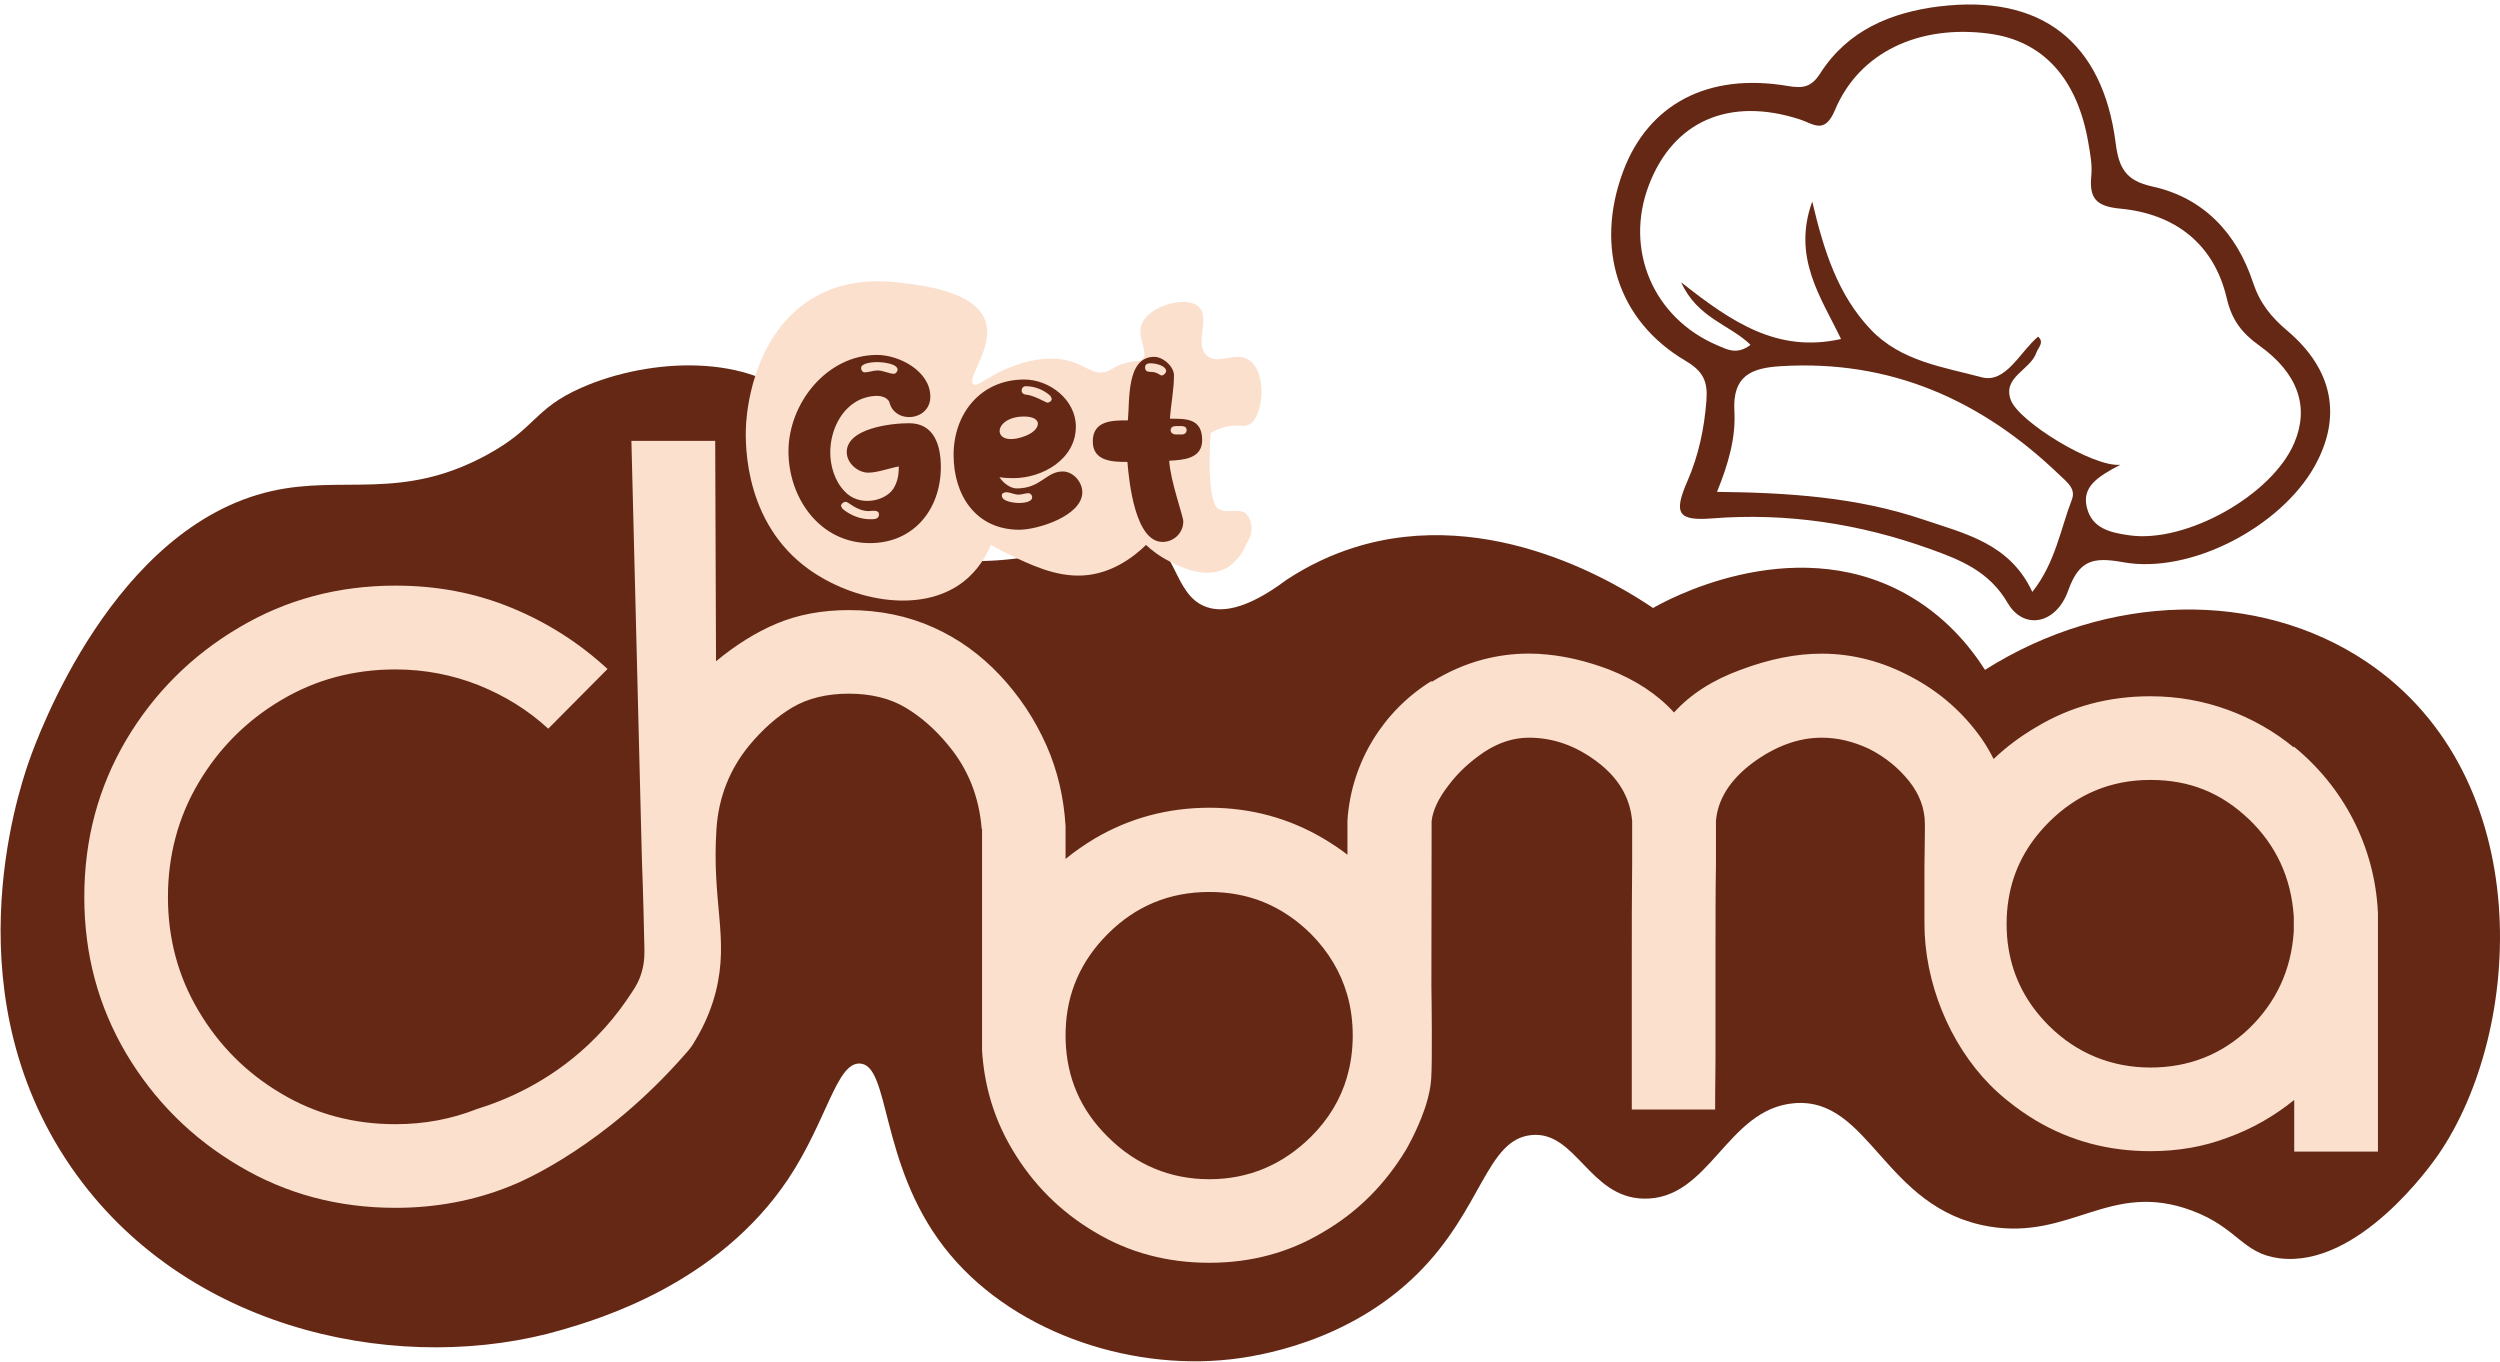
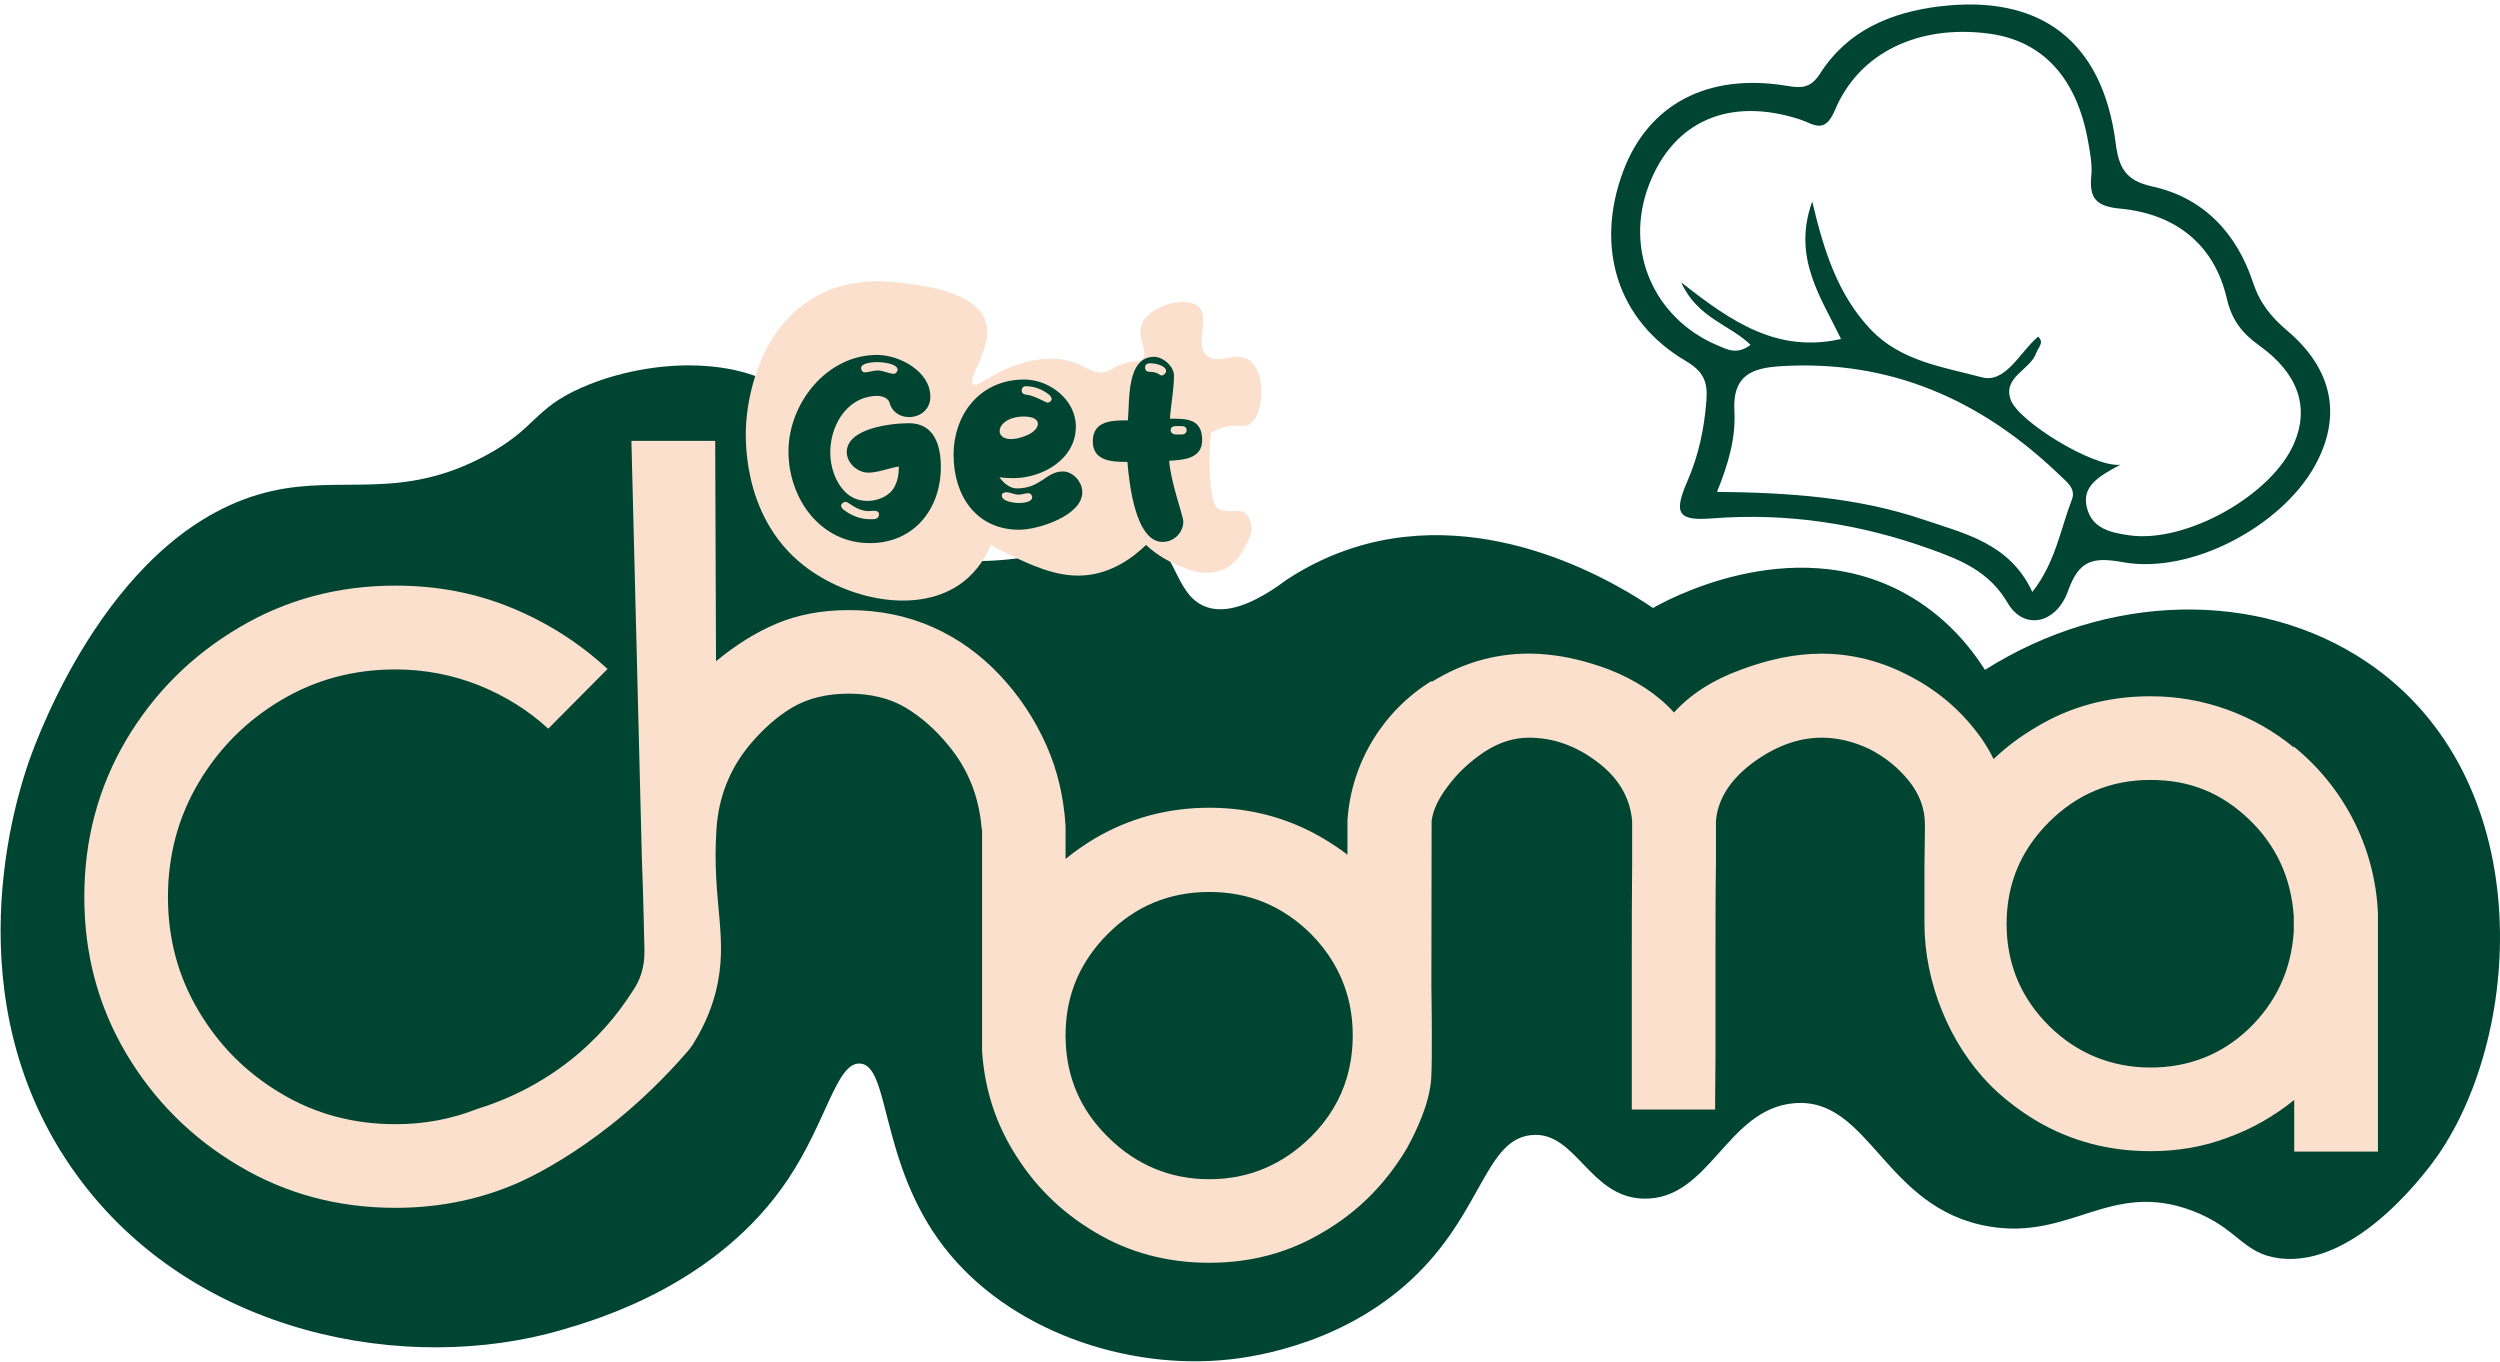
<svg xmlns="http://www.w3.org/2000/svg" width="292" height="159" viewBox="0 0 292 159" fill="none">
-   <path d="M56.769 53.186C46.808 58.553 40.086 55.453 31.697 57.364C13.302 61.558 4.444 85.884 3.376 88.941C2.03 92.789 -5.874 116.793 8.951 137.228C22.569 156.013 47.581 160.599 65.602 155.336C69.866 154.094 83.874 149.995 92.073 137.689C96.58 130.915 97.701 124.106 100.428 124.219C103.98 124.375 102.712 135.891 110.259 145.653C117.814 155.44 131.632 160.113 143.678 158.775C146.83 158.428 157.486 156.821 165.633 148.701C173.153 141.206 173.614 133.06 178.903 132.573C184.062 132.096 185.625 139.816 191.904 139.999C199.703 140.233 201.631 129.525 209.551 128.856C218.41 128.101 220.034 141.154 232.305 143.247C241.902 144.88 246.453 137.845 255.988 141.388C261.416 143.412 261.851 146.399 266.202 146.964C275.434 148.154 283.979 136.047 284.778 134.892C294.792 120.354 296.425 90.774 276.424 77.312C263.77 68.801 246.123 69.21 231.845 78.242C230.169 75.602 227.207 71.876 222.405 69.262C209.048 62.001 194.266 70.321 193.076 71.016C189.559 68.636 174.204 58.805 158.016 63.999C155.688 64.746 153.04 65.901 150.278 67.716C145.31 71.433 142.436 71.537 140.681 70.808C137.138 69.331 137.477 64.12 133.56 62.453C130.928 61.324 128.444 62.687 125.509 63.695C116.677 66.7 104.31 66.213 98.89 60.907C94.331 56.443 98.361 52.17 93.627 47.289C87.765 41.245 75.919 41.766 67.938 45.274C62.267 47.767 62.684 49.999 56.795 53.169L56.769 53.186Z" fill="#652815" />
+   <path d="M56.769 53.186C46.808 58.553 40.086 55.453 31.697 57.364C13.302 61.558 4.444 85.884 3.376 88.941C2.03 92.789 -5.874 116.793 8.951 137.228C22.569 156.013 47.581 160.599 65.602 155.336C69.866 154.094 83.874 149.995 92.073 137.689C96.58 130.915 97.701 124.106 100.428 124.219C103.98 124.375 102.712 135.891 110.259 145.653C117.814 155.44 131.632 160.113 143.678 158.775C146.83 158.428 157.486 156.821 165.633 148.701C173.153 141.206 173.614 133.06 178.903 132.573C184.062 132.096 185.625 139.816 191.904 139.999C199.703 140.233 201.631 129.525 209.551 128.856C218.41 128.101 220.034 141.154 232.305 143.247C241.902 144.88 246.453 137.845 255.988 141.388C261.416 143.412 261.851 146.399 266.202 146.964C275.434 148.154 283.979 136.047 284.778 134.892C294.792 120.354 296.425 90.774 276.424 77.312C263.77 68.801 246.123 69.21 231.845 78.242C230.169 75.602 227.207 71.876 222.405 69.262C209.048 62.001 194.266 70.321 193.076 71.016C189.559 68.636 174.204 58.805 158.016 63.999C155.688 64.746 153.04 65.901 150.278 67.716C145.31 71.433 142.436 71.537 140.681 70.808C137.138 69.331 137.477 64.12 133.56 62.453C130.928 61.324 128.444 62.687 125.509 63.695C116.677 66.7 104.31 66.213 98.89 60.907C94.331 56.443 98.361 52.17 93.627 47.289C87.765 41.245 75.919 41.766 67.938 45.274C62.267 47.767 62.684 49.999 56.795 53.169L56.769 53.186Z" fill="#004432" />
  <path d="M267.913 87.221V87.299C265.646 85.423 263.023 83.938 260.201 82.905C257.335 81.863 254.33 81.324 251.168 81.324C246.279 81.324 241.824 82.514 237.829 84.928C235.996 85.997 234.337 87.239 232.852 88.654C232.453 87.838 231.984 87.047 231.454 86.275C229.326 83.261 226.608 80.838 223.247 79.066C219.938 77.286 216.429 76.348 212.773 76.348C209.76 76.348 206.642 76.982 203.333 78.224C200.067 79.405 197.445 81.09 195.525 83.218C193.597 81.09 191.027 79.405 187.865 78.172C185.416 77.26 183.045 76.678 180.727 76.452C180.006 76.374 179.294 76.339 178.581 76.339C176.749 76.339 174.969 76.574 173.24 77.025C171.147 77.572 169.141 78.458 167.213 79.648V79.535C161.664 82.957 157.842 88.923 157.382 95.819V99.831C156.505 99.154 155.567 98.529 154.585 97.947C150.59 95.585 146.135 94.343 141.246 94.343C136.356 94.343 131.858 95.585 127.854 97.947C126.655 98.668 125.509 99.458 124.458 100.326V96.505C124.258 93.144 123.52 89.983 122.226 87.065C120.845 83.956 119.013 81.229 116.79 78.867C114.566 76.504 111.996 74.62 109.034 73.291C106.064 71.953 102.755 71.259 99.151 71.259C95.99 71.259 93.176 71.797 90.701 72.839C88.225 73.881 85.907 75.358 83.631 77.234L83.536 51.492H73.748C74.156 67.776 74.564 84.06 74.972 100.352C74.999 101.134 75.129 104.235 75.259 110.435C75.285 111.373 75.294 112.251 74.999 113.371C74.712 114.448 74.278 115.212 73.835 115.846C73.835 115.846 73.835 115.846 73.835 115.855C73.392 116.532 72.897 117.253 72.332 118C71.351 119.303 70.153 120.675 68.702 122.038C63.952 126.502 58.88 128.552 55.736 129.525C52.722 130.714 49.561 131.305 46.2 131.305C41.31 131.305 36.855 130.124 32.808 127.701C28.805 125.33 25.591 122.116 23.22 118.113C20.797 114.066 19.616 109.61 19.616 104.773C19.616 99.936 20.806 95.428 23.22 91.381C25.591 87.386 28.805 84.173 32.808 81.793C36.855 79.379 41.31 78.189 46.2 78.189C49.613 78.189 52.87 78.832 55.883 80.022C58.949 81.255 61.667 82.931 64.038 85.111L70.96 78.137C67.695 75.123 63.943 72.709 59.696 70.972C55.493 69.244 51.003 68.401 46.209 68.401C39.487 68.401 33.416 70.034 27.927 73.291C22.387 76.556 17.992 80.951 14.735 86.431C11.478 91.972 9.846 98.042 9.846 104.764C9.846 111.486 11.478 117.514 14.735 123.046C18.001 128.534 22.395 132.929 27.927 136.186C33.407 139.442 39.487 141.075 46.209 141.075C50.898 141.075 55.397 140.233 59.548 138.557C60.261 138.27 63.014 137.158 67.069 134.492C70.43 132.286 75.12 128.717 79.984 123.176C79.984 123.176 79.984 123.176 79.992 123.159C80.053 123.098 80.114 123.037 80.175 122.959C80.27 122.846 80.374 122.733 80.479 122.603C80.566 122.499 80.644 122.403 80.713 122.299C80.791 122.203 80.852 122.099 80.913 122.004C80.939 121.96 80.965 121.917 80.991 121.882C82.572 119.346 83.266 117.175 83.614 115.794C85.177 109.541 83.119 105.39 83.683 96.826C83.927 93.075 85.255 89.809 87.531 87.039C89.068 85.206 90.701 83.73 92.524 82.644C94.357 81.559 96.572 81.02 99.142 81.02C101.713 81.02 103.936 81.559 105.76 82.644C107.592 83.739 109.269 85.215 110.754 87.039C113.072 89.809 114.366 93.066 114.662 96.826H114.705V122.716C114.731 123.237 114.783 123.74 114.844 124.253C115.27 127.848 116.399 131.192 118.257 134.301C120.637 138.305 123.842 141.518 127.845 143.889C131.84 146.303 136.348 147.493 141.237 147.493C146.127 147.493 150.573 146.303 154.577 143.889C158.633 141.518 161.794 138.305 164.217 134.301C164.217 134.301 165.494 132.147 166.379 129.585C166.379 129.568 166.388 129.559 166.397 129.533C166.458 129.377 166.51 129.212 166.553 129.056C166.926 127.874 167.048 127.032 167.109 126.572C167.109 126.554 167.144 126.233 167.17 125.894C167.3 123.879 167.213 116.654 167.187 115.151C167.196 108.725 167.204 102.307 167.213 95.888C167.361 94.647 168.003 93.266 169.141 91.789C170.279 90.252 171.668 88.975 173.345 87.838C175.073 86.709 176.801 86.162 178.581 86.162C181.343 86.162 183.966 87.047 186.484 88.932C189.012 90.808 190.393 93.127 190.636 95.897V100.839C190.592 104.148 190.592 108.447 190.592 113.684V129.594H200.328C200.328 129.003 200.328 127.023 200.371 123.619V112.155C200.371 107.908 200.371 104.148 200.423 100.986V95.897C200.623 93.379 202.056 91.103 204.67 89.132C207.345 87.152 210.055 86.162 212.773 86.162C214.649 86.162 216.482 86.605 218.357 87.49C220.19 88.428 221.718 89.67 222.952 91.199C224.185 92.736 224.828 94.412 224.828 96.288C224.828 96.332 224.828 97.964 224.775 101.221V107.873C224.775 114.734 227.685 121.891 232.427 126.711C232.609 126.902 232.8 127.084 232.991 127.266C233.2 127.458 233.408 127.649 233.625 127.84C233.842 128.022 234.059 128.213 234.277 128.396C234.372 128.474 234.468 128.552 234.563 128.621C235.579 129.446 236.665 130.202 237.829 130.897C241.832 133.268 246.279 134.457 251.168 134.457C254.33 134.457 257.335 133.962 260.201 132.868C263.075 131.835 265.637 130.35 267.965 128.474V134.51H277.744V106.658C277.396 98.807 273.636 91.833 267.913 87.195V87.221ZM157.339 125.781C156.583 128.396 155.176 130.732 153.109 132.79C149.8 136.047 145.849 137.732 141.254 137.732C136.66 137.732 132.657 136.047 129.4 132.79C126.221 129.663 124.597 125.903 124.467 121.509C124.458 121.317 124.458 121.126 124.458 120.935C124.458 120.744 124.458 120.553 124.467 120.362C124.588 116.002 126.221 112.251 129.4 109.072C132.657 105.815 136.608 104.182 141.254 104.182C145.901 104.182 149.8 105.815 153.109 109.072C155.176 111.165 156.583 113.527 157.339 116.133C157.781 117.644 157.999 119.25 157.999 120.935C157.999 122.62 157.781 124.262 157.33 125.781H157.339ZM267.913 108.785C267.617 113.327 265.837 117.088 262.676 120.145C259.514 123.159 255.658 124.687 251.168 124.687C246.678 124.687 242.57 123.054 239.305 119.798C236.717 117.21 235.171 114.239 234.607 110.844C234.442 109.888 234.372 108.907 234.372 107.891C234.372 106.875 234.45 105.885 234.615 104.938C235.171 101.586 236.726 98.615 239.305 96.036C242.57 92.771 246.522 91.095 251.168 91.095C255.815 91.095 259.462 92.632 262.676 95.689C265.837 98.711 267.617 102.515 267.913 107.057V108.785Z" fill="#FBE0CE" />
  <path d="M106.029 33.133C103.815 32.838 99.62 32.291 95.46 34.532C88.278 38.405 87.305 47.307 87.157 49.304C87.053 50.685 86.497 60.221 93.844 66.022C98.942 70.043 107.384 71.911 112.499 67.968C114.21 66.648 115.174 64.963 115.739 63.651C116.173 63.903 116.807 64.251 117.571 64.624C120.264 65.927 123.303 67.412 126.525 67.212C129.851 67.013 132.405 65.067 133.855 63.651C134.411 64.172 135.349 64.945 136.66 65.597C138.102 66.309 140.699 67.586 143.026 66.457C143.452 66.248 144.789 65.519 145.614 63.434C146.335 62.453 146.37 61.142 145.718 60.195C144.989 59.135 143.374 60.195 142.158 59.335C142.158 59.335 140.898 58.432 141.402 50.598C141.68 50.425 142.158 50.155 142.8 49.947C144.355 49.461 145.119 49.947 145.823 49.626C147.568 48.844 148.063 43.572 145.927 42.079C144.32 40.95 142.288 42.704 140.968 41.54C139.439 40.185 141.42 37.137 139.995 35.826C138.493 34.445 134.029 35.773 133.308 37.979C132.804 39.525 134.229 41.193 133.412 41.966C133.047 42.313 132.674 42.07 131.467 42.4C130.303 42.713 129.938 43.138 129.313 43.373C127.767 43.955 126.855 42.6 124.571 42.079C120.924 41.254 117.007 43.294 116.269 43.694C114.783 44.502 114.063 45.162 113.68 44.884C112.812 44.25 116.182 40.507 115.079 37.441C113.906 34.167 108.235 33.42 106.021 33.125L106.029 33.133Z" fill="#FBE0CE" />
-   <path d="M101.605 63.436C95.775 63.436 92.093 58.191 92.093 52.724C92.093 47.117 96.556 41.455 102.442 41.455C105.036 41.455 108.663 43.352 108.663 46.336C108.663 49.181 104.479 49.6 103.865 46.922C103.279 45.89 101.494 46.225 100.518 46.643C98.258 47.647 96.975 50.242 96.975 52.864C96.975 54.426 97.505 56.211 98.649 57.383C100.322 59.224 103.391 58.582 104.367 57.048C104.813 56.295 104.981 55.569 104.981 54.481C103.865 54.677 102.498 55.207 101.41 55.207C100.183 55.207 98.9 54.091 98.9 52.808C98.9 50.018 104.088 49.432 106.18 49.432C109.137 49.432 109.89 52.055 109.89 54.537C109.89 59.475 106.738 63.436 101.605 63.436ZM102.498 43.268C103.168 43.268 103.837 43.658 104.423 43.658C104.618 43.658 104.841 43.379 104.841 43.184C104.841 42.459 103.028 42.291 102.47 42.291C102.024 42.291 100.573 42.375 100.573 42.989C100.573 43.212 100.741 43.491 100.992 43.491C101.466 43.491 101.996 43.268 102.498 43.268ZM98.23 59.112L98.398 59.419C99.29 60.172 100.434 60.646 101.633 60.646C102.052 60.646 102.665 60.674 102.665 60.088C102.665 59.475 101.801 59.698 101.494 59.698C100.071 59.698 99.095 58.61 98.788 58.61C98.537 58.61 98.23 58.833 98.23 59.112ZM124.127 55.067C125.354 55.067 126.414 56.295 126.414 57.494C126.414 60.228 121.254 61.873 119.05 61.873C113.973 61.873 111.379 57.829 111.379 53.142C111.379 48.289 114.559 44.328 119.636 44.328C122.593 44.328 125.661 46.699 125.661 49.823C125.661 53.645 121.756 55.848 118.353 55.848C117.795 55.848 117.265 55.82 116.735 55.737C117.125 56.35 117.962 57.048 118.743 57.048C121.589 57.048 122.174 55.067 124.127 55.067ZM119.608 48.651C115.759 48.651 115.759 52.557 119.915 50.855C121.616 50.13 121.812 48.651 119.608 48.651ZM122.314 47.034C122.565 47.034 122.844 46.838 122.844 46.559L122.676 46.225C121.895 45.527 120.863 45.109 119.803 45.109C119.524 45.109 119.329 45.332 119.329 45.611C119.329 45.89 119.524 46.057 119.803 46.085C120.78 46.169 122.202 47.034 122.314 47.034ZM119.022 58.749C119.469 58.749 120.556 58.666 120.556 58.08C120.556 57.829 120.361 57.606 120.11 57.606C119.748 57.606 119.357 57.773 118.967 57.773C118.464 57.773 117.99 57.494 117.516 57.494C117.349 57.494 117.181 57.578 117.042 57.689L117.014 57.885C117.014 58.582 118.464 58.749 119.022 58.749ZM138.209 60.897C138.209 62.236 137.121 63.296 135.783 63.296C132.603 63.296 131.877 56.35 131.682 53.951C130.008 53.951 127.637 53.923 127.637 51.553C127.637 49.098 129.953 49.098 131.738 49.098C131.961 46.782 131.543 41.678 134.806 41.678C135.838 41.678 137.121 42.794 137.121 43.854C137.121 45.499 136.759 47.257 136.647 48.903C138.516 48.903 140.413 48.847 140.413 51.413C140.413 53.617 138.126 53.728 136.564 53.812C136.703 56.211 138.209 60.283 138.209 60.897ZM134.388 43.435C135.197 43.435 135.448 43.854 135.699 43.854C135.894 43.854 136.201 43.575 136.201 43.352C136.201 42.682 134.918 42.431 134.388 42.431C134.081 42.431 133.746 42.515 133.746 42.905C133.746 43.352 134.025 43.435 134.388 43.435ZM137.289 50.744H138.07C138.349 50.744 138.6 50.548 138.6 50.242C138.6 49.712 138.042 49.767 137.679 49.767C137.289 49.767 136.731 49.712 136.731 50.269C136.731 50.548 137.038 50.744 137.289 50.744Z" fill="#652815" />
-   <path d="M226.547 0.739C220.833 1.46 215.83 3.527 212.6 8.573C211.575 10.171 210.619 10.353 208.804 10.041C199.468 8.46 192.503 12.177 189.576 20.037C186.267 28.93 188.925 37.45 196.863 42.139C198.938 43.364 199.477 44.536 199.312 46.76C199.06 50.051 198.409 53.169 197.089 56.2C195.43 59.995 196.012 60.855 199.937 60.551C208.691 59.865 217.142 61.15 225.383 64.103C228.996 65.397 232.331 66.717 234.502 70.434C236.37 73.63 240.156 72.927 241.563 68.984C242.84 65.406 244.473 65.032 247.972 65.666C255.85 67.099 266.358 61.541 270.318 54.506C273.558 48.748 272.55 43.19 267.148 38.622C265.264 37.024 263.952 35.417 263.145 32.977C261.26 27.271 257.404 23.102 251.394 21.782C248.303 21.105 247.486 19.646 247.113 16.736C245.602 4.83 238.35 -0.694 226.539 0.748L226.547 0.739ZM247.625 54.289C244.42 54.559 235.779 49.226 234.859 46.716C233.86 44.015 237.177 43.216 237.855 41.175C238.055 40.576 238.81 40.02 238.055 39.317C235.927 41.097 234.277 44.814 231.471 44.067C226.981 42.869 222.014 42.2 218.496 38.483C214.684 34.462 213.042 29.373 211.67 23.537C209.299 30.094 212.704 34.731 215.031 39.595C207.641 41.254 202.299 37.667 196.359 32.968C198.261 37.189 202.091 37.927 204.462 40.281C202.864 41.497 201.692 40.802 200.545 40.316C193.102 37.128 189.715 29.173 192.581 21.643C195.43 14.14 201.996 11.274 210.229 13.949C211.827 14.47 213.112 15.746 214.328 12.846C217.176 6.063 224.185 2.85 232.305 3.926C238.628 4.76 242.64 9.155 243.925 16.719C244.143 17.97 244.386 19.272 244.264 20.514C244.012 23.137 244.777 24.101 247.66 24.37C254.008 24.97 258.603 28.47 260.079 34.818C260.687 37.441 261.885 38.926 263.918 40.385C268.442 43.633 269.736 47.559 267.982 51.71C265.403 57.833 255.32 63.486 248.693 62.522C246.522 62.21 244.342 61.749 243.743 59.266C243.17 56.912 244.881 55.731 247.634 54.298L247.625 54.289ZM237.377 69.14C234.746 63.452 229.465 62.323 224.602 60.672C216.951 58.084 208.952 57.537 200.545 57.45C201.883 54.176 202.751 51.102 202.577 48.045C202.334 43.868 204.575 42.982 207.971 42.773C220.815 41.974 231.471 46.734 240.573 55.496C241.372 56.269 242.492 57.051 241.997 58.345C240.651 61.845 240.078 65.701 237.377 69.14Z" fill="#652815" />
+   <path d="M101.605 63.436C95.775 63.436 92.093 58.191 92.093 52.724C92.093 47.117 96.556 41.455 102.442 41.455C105.036 41.455 108.663 43.352 108.663 46.336C108.663 49.181 104.479 49.6 103.865 46.922C103.279 45.89 101.494 46.225 100.518 46.643C98.258 47.647 96.975 50.242 96.975 52.864C96.975 54.426 97.505 56.211 98.649 57.383C100.322 59.224 103.391 58.582 104.367 57.048C104.813 56.295 104.981 55.569 104.981 54.481C103.865 54.677 102.498 55.207 101.41 55.207C100.183 55.207 98.9 54.091 98.9 52.808C98.9 50.018 104.088 49.432 106.18 49.432C109.137 49.432 109.89 52.055 109.89 54.537C109.89 59.475 106.738 63.436 101.605 63.436ZM102.498 43.268C103.168 43.268 103.837 43.658 104.423 43.658C104.618 43.658 104.841 43.379 104.841 43.184C104.841 42.459 103.028 42.291 102.47 42.291C102.024 42.291 100.573 42.375 100.573 42.989C100.573 43.212 100.741 43.491 100.992 43.491C101.466 43.491 101.996 43.268 102.498 43.268ZM98.23 59.112L98.398 59.419C99.29 60.172 100.434 60.646 101.633 60.646C102.052 60.646 102.665 60.674 102.665 60.088C102.665 59.475 101.801 59.698 101.494 59.698C100.071 59.698 99.095 58.61 98.788 58.61C98.537 58.61 98.23 58.833 98.23 59.112ZM124.127 55.067C125.354 55.067 126.414 56.295 126.414 57.494C126.414 60.228 121.254 61.873 119.05 61.873C113.973 61.873 111.379 57.829 111.379 53.142C111.379 48.289 114.559 44.328 119.636 44.328C122.593 44.328 125.661 46.699 125.661 49.823C125.661 53.645 121.756 55.848 118.353 55.848C117.795 55.848 117.265 55.82 116.735 55.737C117.125 56.35 117.962 57.048 118.743 57.048C121.589 57.048 122.174 55.067 124.127 55.067ZM119.608 48.651C115.759 48.651 115.759 52.557 119.915 50.855C121.616 50.13 121.812 48.651 119.608 48.651ZM122.314 47.034C122.565 47.034 122.844 46.838 122.844 46.559L122.676 46.225C121.895 45.527 120.863 45.109 119.803 45.109C119.524 45.109 119.329 45.332 119.329 45.611C119.329 45.89 119.524 46.057 119.803 46.085C120.78 46.169 122.202 47.034 122.314 47.034ZM119.022 58.749C119.469 58.749 120.556 58.666 120.556 58.08C120.556 57.829 120.361 57.606 120.11 57.606C119.748 57.606 119.357 57.773 118.967 57.773C118.464 57.773 117.99 57.494 117.516 57.494C117.349 57.494 117.181 57.578 117.042 57.689L117.014 57.885C117.014 58.582 118.464 58.749 119.022 58.749ZM138.209 60.897C138.209 62.236 137.121 63.296 135.783 63.296C132.603 63.296 131.877 56.35 131.682 53.951C130.008 53.951 127.637 53.923 127.637 51.553C127.637 49.098 129.953 49.098 131.738 49.098C131.961 46.782 131.543 41.678 134.806 41.678C135.838 41.678 137.121 42.794 137.121 43.854C137.121 45.499 136.759 47.257 136.647 48.903C138.516 48.903 140.413 48.847 140.413 51.413C140.413 53.617 138.126 53.728 136.564 53.812C136.703 56.211 138.209 60.283 138.209 60.897ZM134.388 43.435C135.197 43.435 135.448 43.854 135.699 43.854C135.894 43.854 136.201 43.575 136.201 43.352C136.201 42.682 134.918 42.431 134.388 42.431C134.081 42.431 133.746 42.515 133.746 42.905C133.746 43.352 134.025 43.435 134.388 43.435ZM137.289 50.744H138.07C138.349 50.744 138.6 50.548 138.6 50.242C138.6 49.712 138.042 49.767 137.679 49.767C137.289 49.767 136.731 49.712 136.731 50.269C136.731 50.548 137.038 50.744 137.289 50.744Z" fill="#004432" />
+   <path d="M226.547 0.739C220.833 1.46 215.83 3.527 212.6 8.573C211.575 10.171 210.619 10.353 208.804 10.041C199.468 8.46 192.503 12.177 189.576 20.037C186.267 28.93 188.925 37.45 196.863 42.139C198.938 43.364 199.477 44.536 199.312 46.76C199.06 50.051 198.409 53.169 197.089 56.2C195.43 59.995 196.012 60.855 199.937 60.551C208.691 59.865 217.142 61.15 225.383 64.103C228.996 65.397 232.331 66.717 234.502 70.434C236.37 73.63 240.156 72.927 241.563 68.984C242.84 65.406 244.473 65.032 247.972 65.666C255.85 67.099 266.358 61.541 270.318 54.506C273.558 48.748 272.55 43.19 267.148 38.622C265.264 37.024 263.952 35.417 263.145 32.977C261.26 27.271 257.404 23.102 251.394 21.782C248.303 21.105 247.486 19.646 247.113 16.736C245.602 4.83 238.35 -0.694 226.539 0.748L226.547 0.739ZM247.625 54.289C244.42 54.559 235.779 49.226 234.859 46.716C233.86 44.015 237.177 43.216 237.855 41.175C238.055 40.576 238.81 40.02 238.055 39.317C235.927 41.097 234.277 44.814 231.471 44.067C226.981 42.869 222.014 42.2 218.496 38.483C214.684 34.462 213.042 29.373 211.67 23.537C209.299 30.094 212.704 34.731 215.031 39.595C207.641 41.254 202.299 37.667 196.359 32.968C198.261 37.189 202.091 37.927 204.462 40.281C202.864 41.497 201.692 40.802 200.545 40.316C193.102 37.128 189.715 29.173 192.581 21.643C195.43 14.14 201.996 11.274 210.229 13.949C211.827 14.47 213.112 15.746 214.328 12.846C217.176 6.063 224.185 2.85 232.305 3.926C238.628 4.76 242.64 9.155 243.925 16.719C244.143 17.97 244.386 19.272 244.264 20.514C244.012 23.137 244.777 24.101 247.66 24.37C254.008 24.97 258.603 28.47 260.079 34.818C260.687 37.441 261.885 38.926 263.918 40.385C268.442 43.633 269.736 47.559 267.982 51.71C265.403 57.833 255.32 63.486 248.693 62.522C246.522 62.21 244.342 61.749 243.743 59.266C243.17 56.912 244.881 55.731 247.634 54.298L247.625 54.289ZM237.377 69.14C234.746 63.452 229.465 62.323 224.602 60.672C216.951 58.084 208.952 57.537 200.545 57.45C201.883 54.176 202.751 51.102 202.577 48.045C202.334 43.868 204.575 42.982 207.971 42.773C220.815 41.974 231.471 46.734 240.573 55.496C241.372 56.269 242.492 57.051 241.997 58.345C240.651 61.845 240.078 65.701 237.377 69.14Z" fill="#004432" />
</svg>
